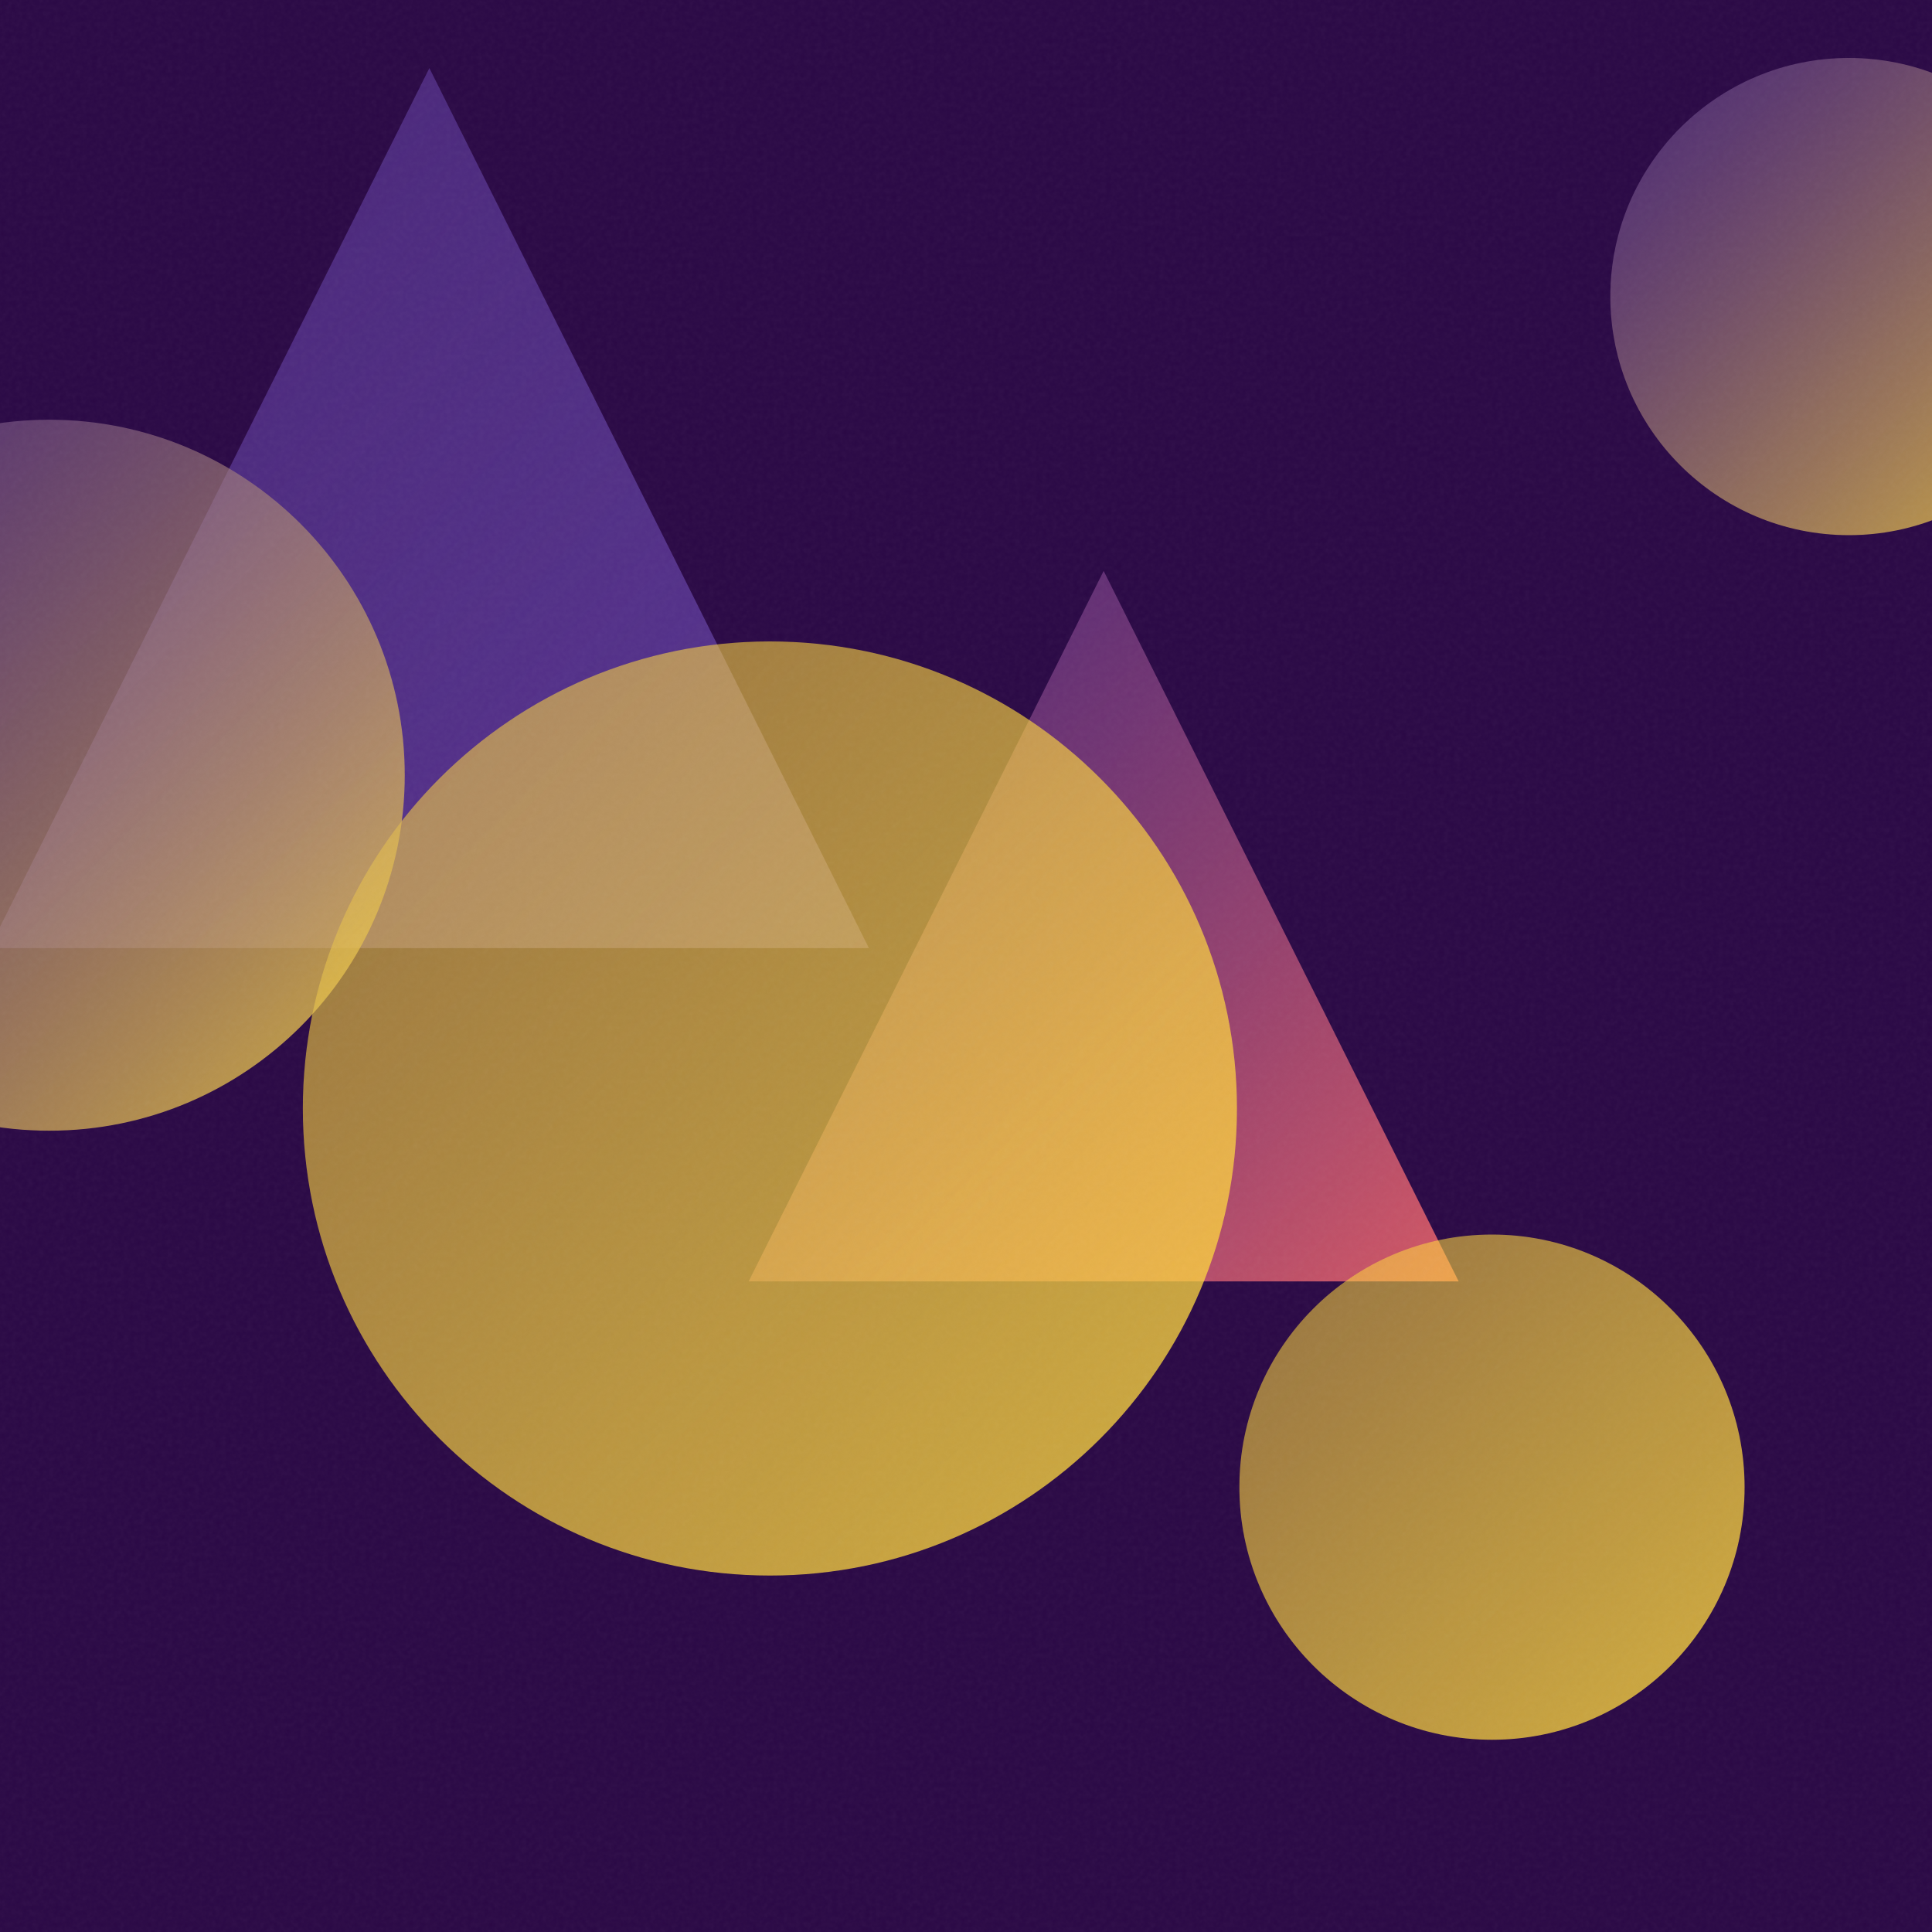
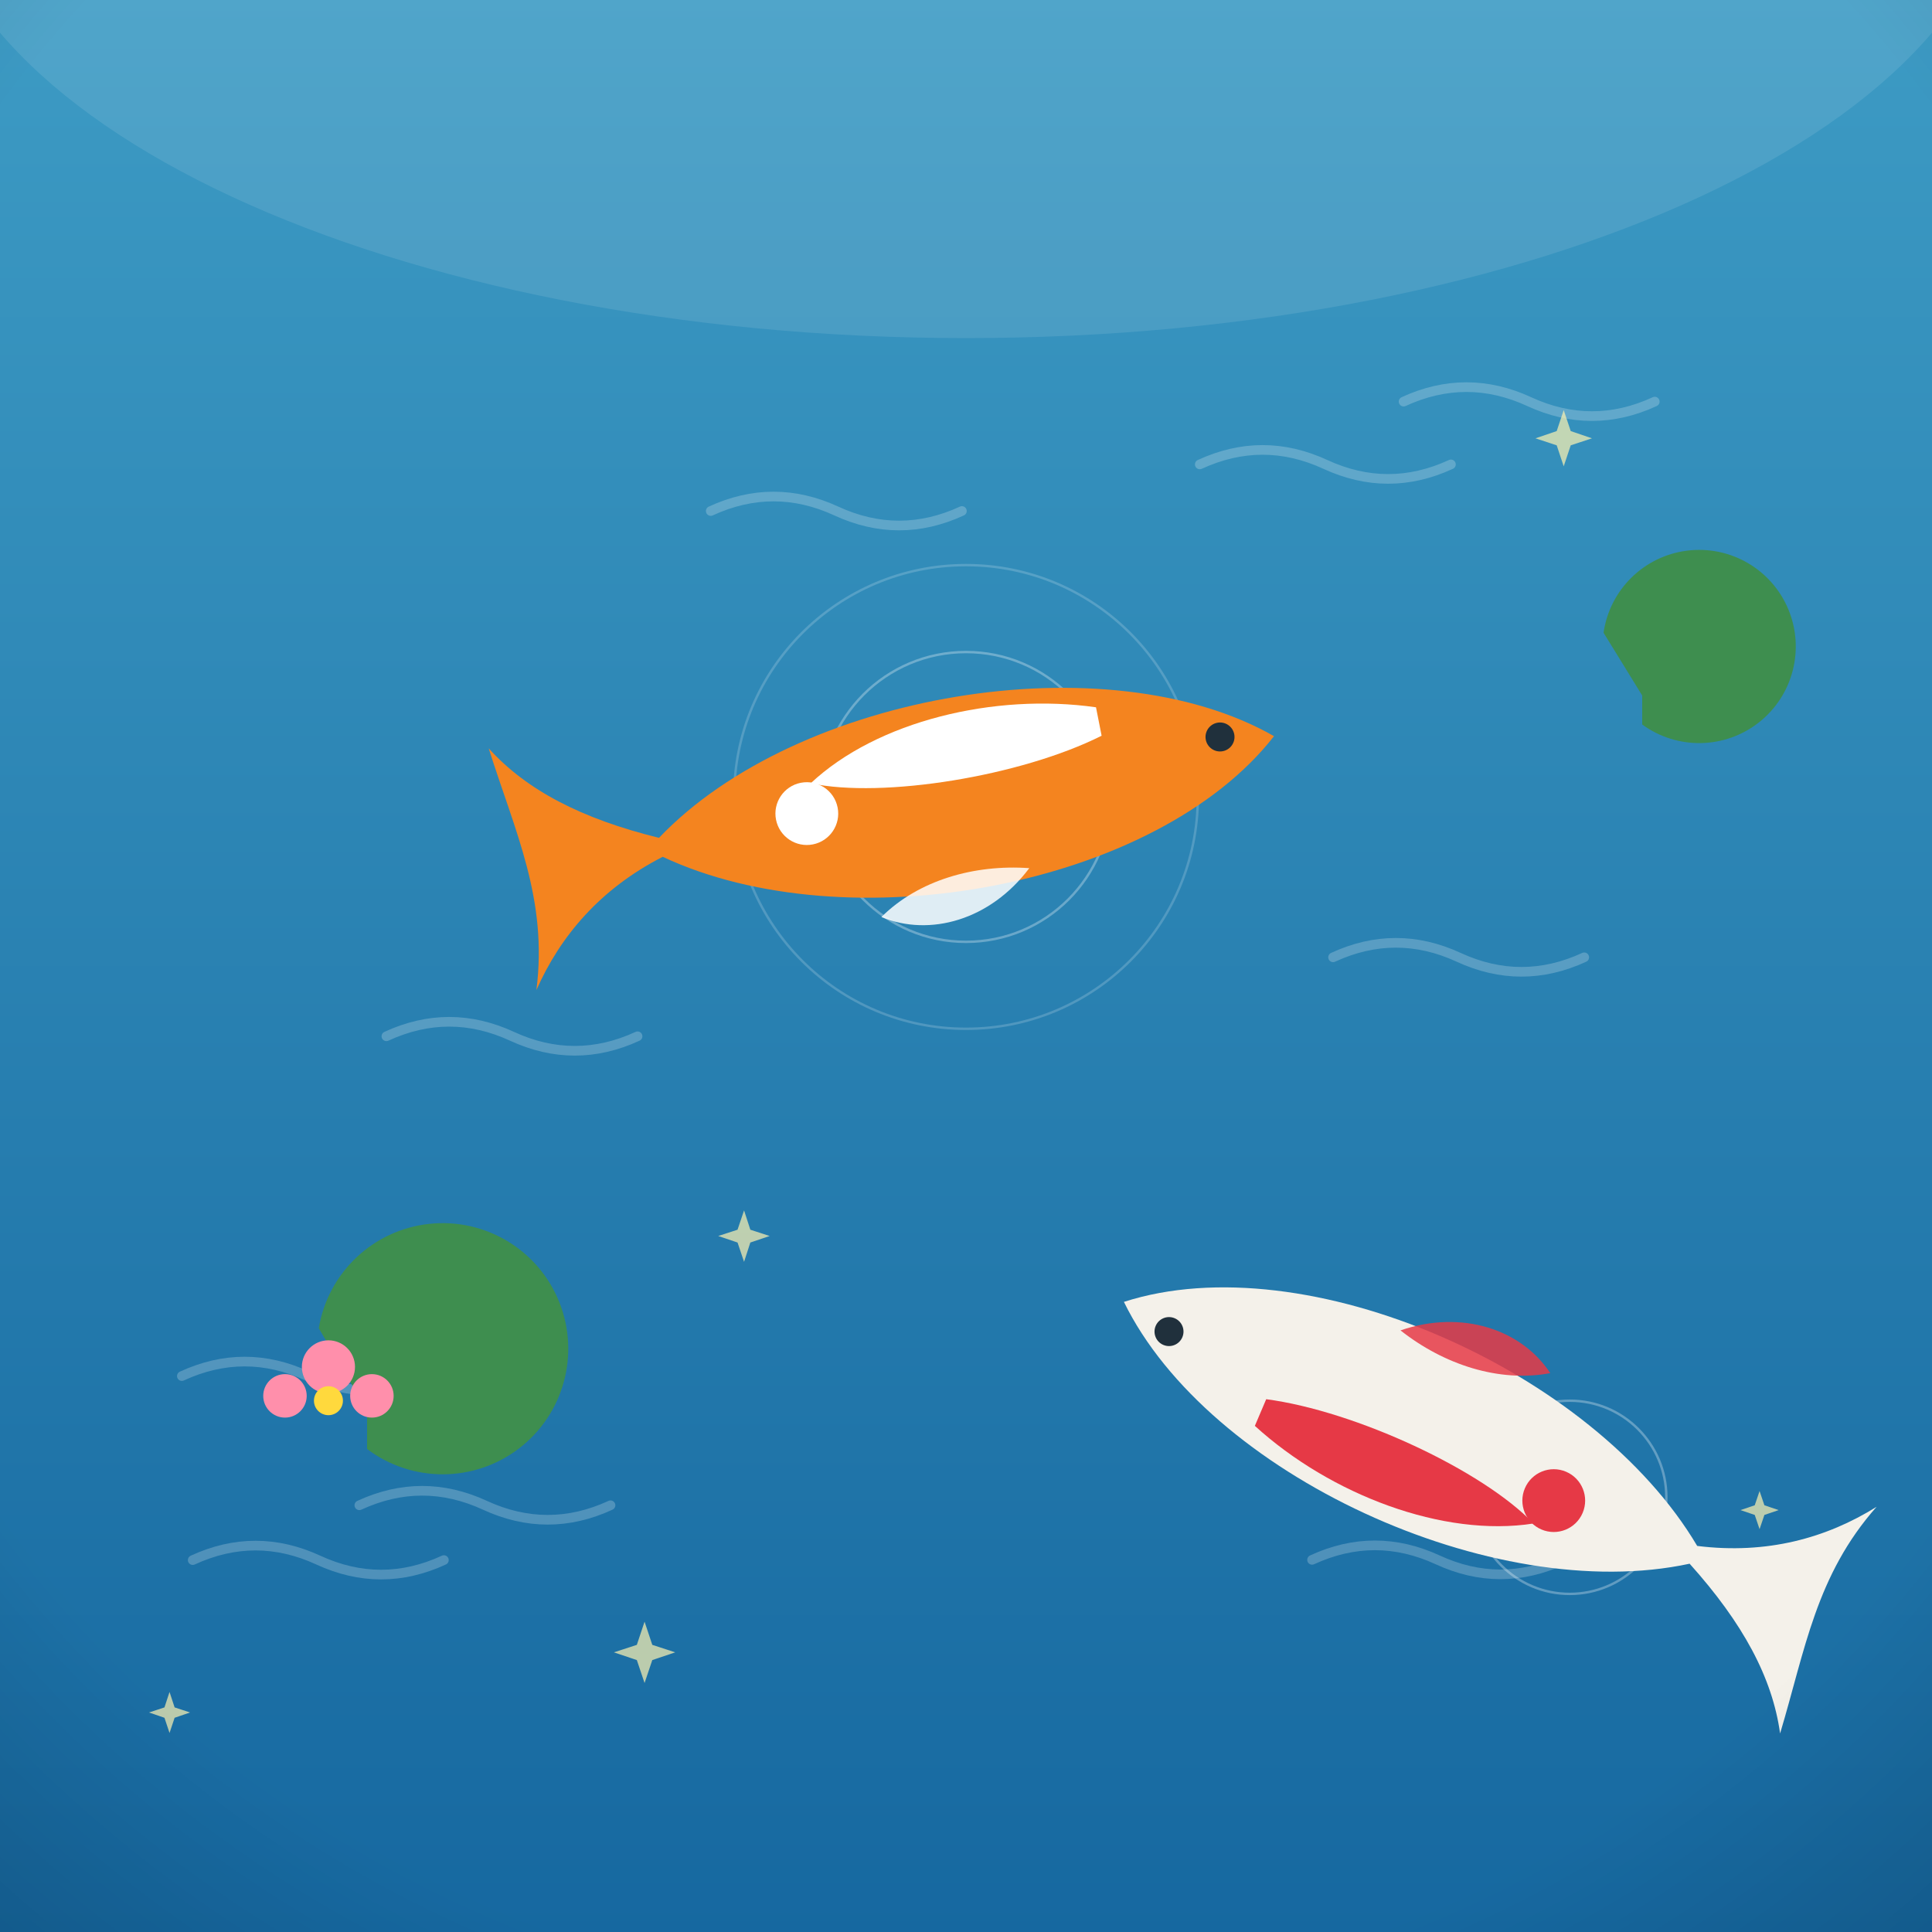
- <svg xmlns="http://www.w3.org/2000/svg" viewBox="0 0 400 400">
+ <svg xmlns="http://www.w3.org/2000/svg" viewBox="0 0 800 800">
  <defs>
-     <linearGradient id="g0" x1="-2.2" y1="14.1" x2="179.9" y2="196.3" gradientUnits="userSpaceOnUse">
-       <stop offset="0" stop-color="#6441A5" stop-opacity="0.5" />
-       <stop offset="1" stop-color="#6441A5" stop-opacity="0.8" />
+     <linearGradient id="sky" x1="0" y1="0" x2="0" y2="1">
+       <stop offset="0" stop-color="#7f7fd5" />
+       <stop offset="0.55" stop-color="#e88ca0" />
+       <stop offset="1" stop-color="#ffd9a0" />
    </linearGradient>
-     <linearGradient id="g1" x1="333.3" y1="12.0" x2="432.2" y2="110.9" gradientUnits="userSpaceOnUse">
-       <stop offset="0" stop-color="#6441A5" stop-opacity="0.5" />
-       <stop offset="1" stop-color="#FFD93D" stop-opacity="0.8" />
+     <radialGradient id="sunG" cx="0.38" cy="0.35" r="0.9">
+       <stop offset="0" stop-color="#fff3b0" />
+       <stop offset="1" stop-color="#ffb703" />
+     </radialGradient>
+     <linearGradient id="ground" x1="0" y1="0" x2="0" y2="1">
+       <stop offset="0" stop-color="#69b06f" />
+       <stop offset="1" stop-color="#3c7a44" />
    </linearGradient>
-     <linearGradient id="g2" x1="155.0" y1="118.2" x2="302.0" y2="265.3" gradientUnits="userSpaceOnUse">
-       <stop offset="0" stop-color="#6441A5" stop-opacity="0.5" />
-       <stop offset="1" stop-color="#FF6B6B" stop-opacity="0.8" />
+     <linearGradient id="sea" x1="0" y1="0" x2="0" y2="1">
+       <stop offset="0" stop-color="#3d9bc4" />
+       <stop offset="1" stop-color="#1668a0" />
    </linearGradient>
-     <linearGradient id="g3" x1="62.7" y1="132.8" x2="256.1" y2="326.2" gradientUnits="userSpaceOnUse">
-       <stop offset="0" stop-color="#FFD93D" stop-opacity="0.5" />
-       <stop offset="1" stop-color="#FFD93D" stop-opacity="0.8" />
+     <linearGradient id="shade" x1="0" y1="0" x2="0" y2="1">
+       <stop offset="0" stop-color="#ffffff" stop-opacity="0.20" />
+       <stop offset="0.5" stop-color="#ffffff" stop-opacity="0" />
+       <stop offset="1" stop-color="#000000" stop-opacity="0.16" />
    </linearGradient>
-     <linearGradient id="g4" x1="256.6" y1="255.7" x2="361.2" y2="360.2" gradientUnits="userSpaceOnUse">
-       <stop offset="0" stop-color="#FFD93D" stop-opacity="0.5" />
-       <stop offset="1" stop-color="#FFD93D" stop-opacity="0.8" />
-     </linearGradient>
-     <linearGradient id="g5" x1="-63.4" y1="86.9" x2="83.8" y2="234.1" gradientUnits="userSpaceOnUse">
-       <stop offset="0" stop-color="#6441A5" stop-opacity="0.5" />
-       <stop offset="1" stop-color="#FFD93D" stop-opacity="0.8" />
-     </linearGradient>
-     <filter id="n">
-       <feTurbulence type="fractalNoise" baseFrequency="0.9" numOctaves="2" stitchTiles="stitch" />
-       <feColorMatrix type="saturate" values="0" />
-     </filter>
+     <radialGradient id="vig" cx="0.5" cy="0.42" r="0.85">
+       <stop offset="0.72" stop-color="#000000" stop-opacity="0" />
+       <stop offset="1" stop-color="#000000" stop-opacity="0.20" />
+     </radialGradient>
  </defs>
-   <rect width="400" height="400" fill="#2a0845" />
-   <path d="M 88.9 14.1 L 179.9 196.3 L -2.2 196.3 Z" fill="url(#g0)" />
-   <circle cx="382.8" cy="61.4" r="49.4" fill="url(#g1)" />
-   <path d="M 228.5 118.2 L 302.0 265.3 L 155.0 265.3 Z" fill="url(#g2)" />
-   <circle cx="159.4" cy="229.5" r="96.7" fill="url(#g3)" />
-   <circle cx="308.9" cy="307.9" r="52.3" fill="url(#g4)" />
-   <circle cx="10.2" cy="160.5" r="73.6" fill="url(#g5)" />
-   <rect width="400" height="400" filter="url(#n)" opacity="0.05" />
+   <rect width="800" height="800" fill="url(#sea)" />
+   <ellipse cx="400" cy="-60" rx="430" ry="200" fill="#ffffff" opacity="0.10" />
+   <path d="M 552 396.4 q 26 -12 52 0 q 26 12 52 0" fill="none" stroke="#ffffff" stroke-width="4" stroke-linecap="round" opacity="0.22" />
+   <path d="M 79.8 646 q 26 -12 52 0 q 26 12 52 0" fill="none" stroke="#ffffff" stroke-width="4" stroke-linecap="round" opacity="0.22" />
+   <path d="M 543.3 645.9 q 26 -12 52 0 q 26 12 52 0" fill="none" stroke="#ffffff" stroke-width="4" stroke-linecap="round" opacity="0.22" />
+   <path d="M 160 429.1 q 26 -12 52 0 q 26 12 52 0" fill="none" stroke="#ffffff" stroke-width="4" stroke-linecap="round" opacity="0.22" />
+   <path d="M 75.3 569.8 q 26 -12 52 0 q 26 12 52 0" fill="none" stroke="#ffffff" stroke-width="4" stroke-linecap="round" opacity="0.22" />
+   <path d="M 148.8 623.3 q 26 -12 52 0 q 26 12 52 0" fill="none" stroke="#ffffff" stroke-width="4" stroke-linecap="round" opacity="0.22" />
+   <path d="M 294.3 211.6 q 26 -12 52 0 q 26 12 52 0" fill="none" stroke="#ffffff" stroke-width="4" stroke-linecap="round" opacity="0.22" />
+   <path d="M 581.2 166.3 q 26 -12 52 0 q 26 12 52 0" fill="none" stroke="#ffffff" stroke-width="4" stroke-linecap="round" opacity="0.22" />
+   <path d="M 496.8 192.3 q 26 -12 52 0 q 26 12 52 0" fill="none" stroke="#ffffff" stroke-width="4" stroke-linecap="round" opacity="0.22" />
+   <path d="M 308.1 501.2 L 310.7 509.2 L 318.7 511.8 L 310.7 514.5 L 308.1 522.5 L 305.4 514.5 L 297.4 511.8 L 305.4 509.2 Z" fill="#fff3b0" opacity="0.7" />
+   <path d="M 266.9 671.5 L 270.1 681.1 L 279.6 684.2 L 270.1 687.4 L 266.9 696.9 L 263.7 687.4 L 254.2 684.2 L 263.7 681.1 Z" fill="#fff3b0" opacity="0.7" />
+   <path d="M 70.2 700.6 L 72.3 707 L 78.7 709.1 L 72.3 711.3 L 70.2 717.6 L 68.1 711.3 L 61.7 709.1 L 68.1 707 Z" fill="#fff3b0" opacity="0.7" />
+   <path d="M 647.5 169.8 L 650.4 178.5 L 659.2 181.5 L 650.4 184.4 L 647.5 193.1 L 644.6 184.4 L 635.8 181.5 L 644.6 178.5 Z" fill="#fff3b0" opacity="0.7" />
+   <path d="M 728.6 617.4 L 730.6 623.3 L 736.5 625.3 L 730.6 627.3 L 728.6 633.2 L 726.6 627.3 L 720.7 625.3 L 726.6 623.3 Z" fill="#fff3b0" opacity="0.7" />
+   <g transform="translate(400 0) scale(-1 1) translate(-400 0)">
+     <g fill="none" stroke="#ffffff" opacity="0.3">
+       <circle cx="400" cy="330" r="60" />
+       <circle cx="400" cy="330" r="96" opacity="0.6" />
+       <circle cx="150" cy="620" r="40" />
+     </g>
+     <g transform="translate(400 330) rotate(11.1641)">
+       <path d="M -130 0 C -70 -52 60 -56 128 -8 C 158 -22 178 -38 190 -58 C 186 -22 178 8 190 44 C 176 24 156 8 128 0 C 60 50 -70 52 -130 0 Z" fill="#f4841f" />
+       <path d="M -60 -26 C -20 -40 30 -38 62 -18 C 34 -6 -24 -4 -60 -14 Z" fill="#ffffff" />
+       <circle cx="66" cy="-6" r="13" fill="#ffffff" />
+       <circle cx="-108" cy="-4" r="6" fill="#20303c" />
+       <path d="M -20 34 C 0 52 26 54 44 42 C 26 30 2 28 -20 34 Z" fill="#ffffff" opacity="0.85" />
+     </g>
+     <g transform="translate(215 590) rotate(156.9409)">
+       <path d="M -130 0 C -70 -52 60 -56 128 -8 C 158 -22 178 -38 190 -58 C 186 -22 178 8 190 44 C 176 24 156 8 128 0 C 60 50 -70 52 -130 0 Z" fill="#f4f1ea" />
+       <path d="M -60 -26 C -20 -40 30 -38 62 -18 C 34 -6 -24 -4 -60 -14 Z" fill="#e63946" />
+       <circle cx="66" cy="-6" r="13" fill="#e63946" />
+       <circle cx="-108" cy="-4" r="6" fill="#20303c" />
+       <path d="M -20 34 C 0 52 26 54 44 42 C 26 30 2 28 -20 34 Z" fill="#e63946" opacity="0.85" />
+     </g>
+     <g fill="#3e8e4f">
+       <path d="M648 600 a52 52 0 1 1 20 -50 l -20 34 Z" />
+       <path d="M120 300 a40 40 0 1 1 16 -38 l -16 26 Z" />
+     </g>
+     <g fill="#ff8fab">
+       <circle cx="664" cy="566" r="11" />
+       <circle cx="646" cy="578" r="9" />
+       <circle cx="682" cy="578" r="9" />
+       <circle cx="664" cy="580" r="6" fill="#ffd93d" />
+     </g>
+   </g>
+   <rect width="800" height="800" fill="url(#vig)" />
</svg>
